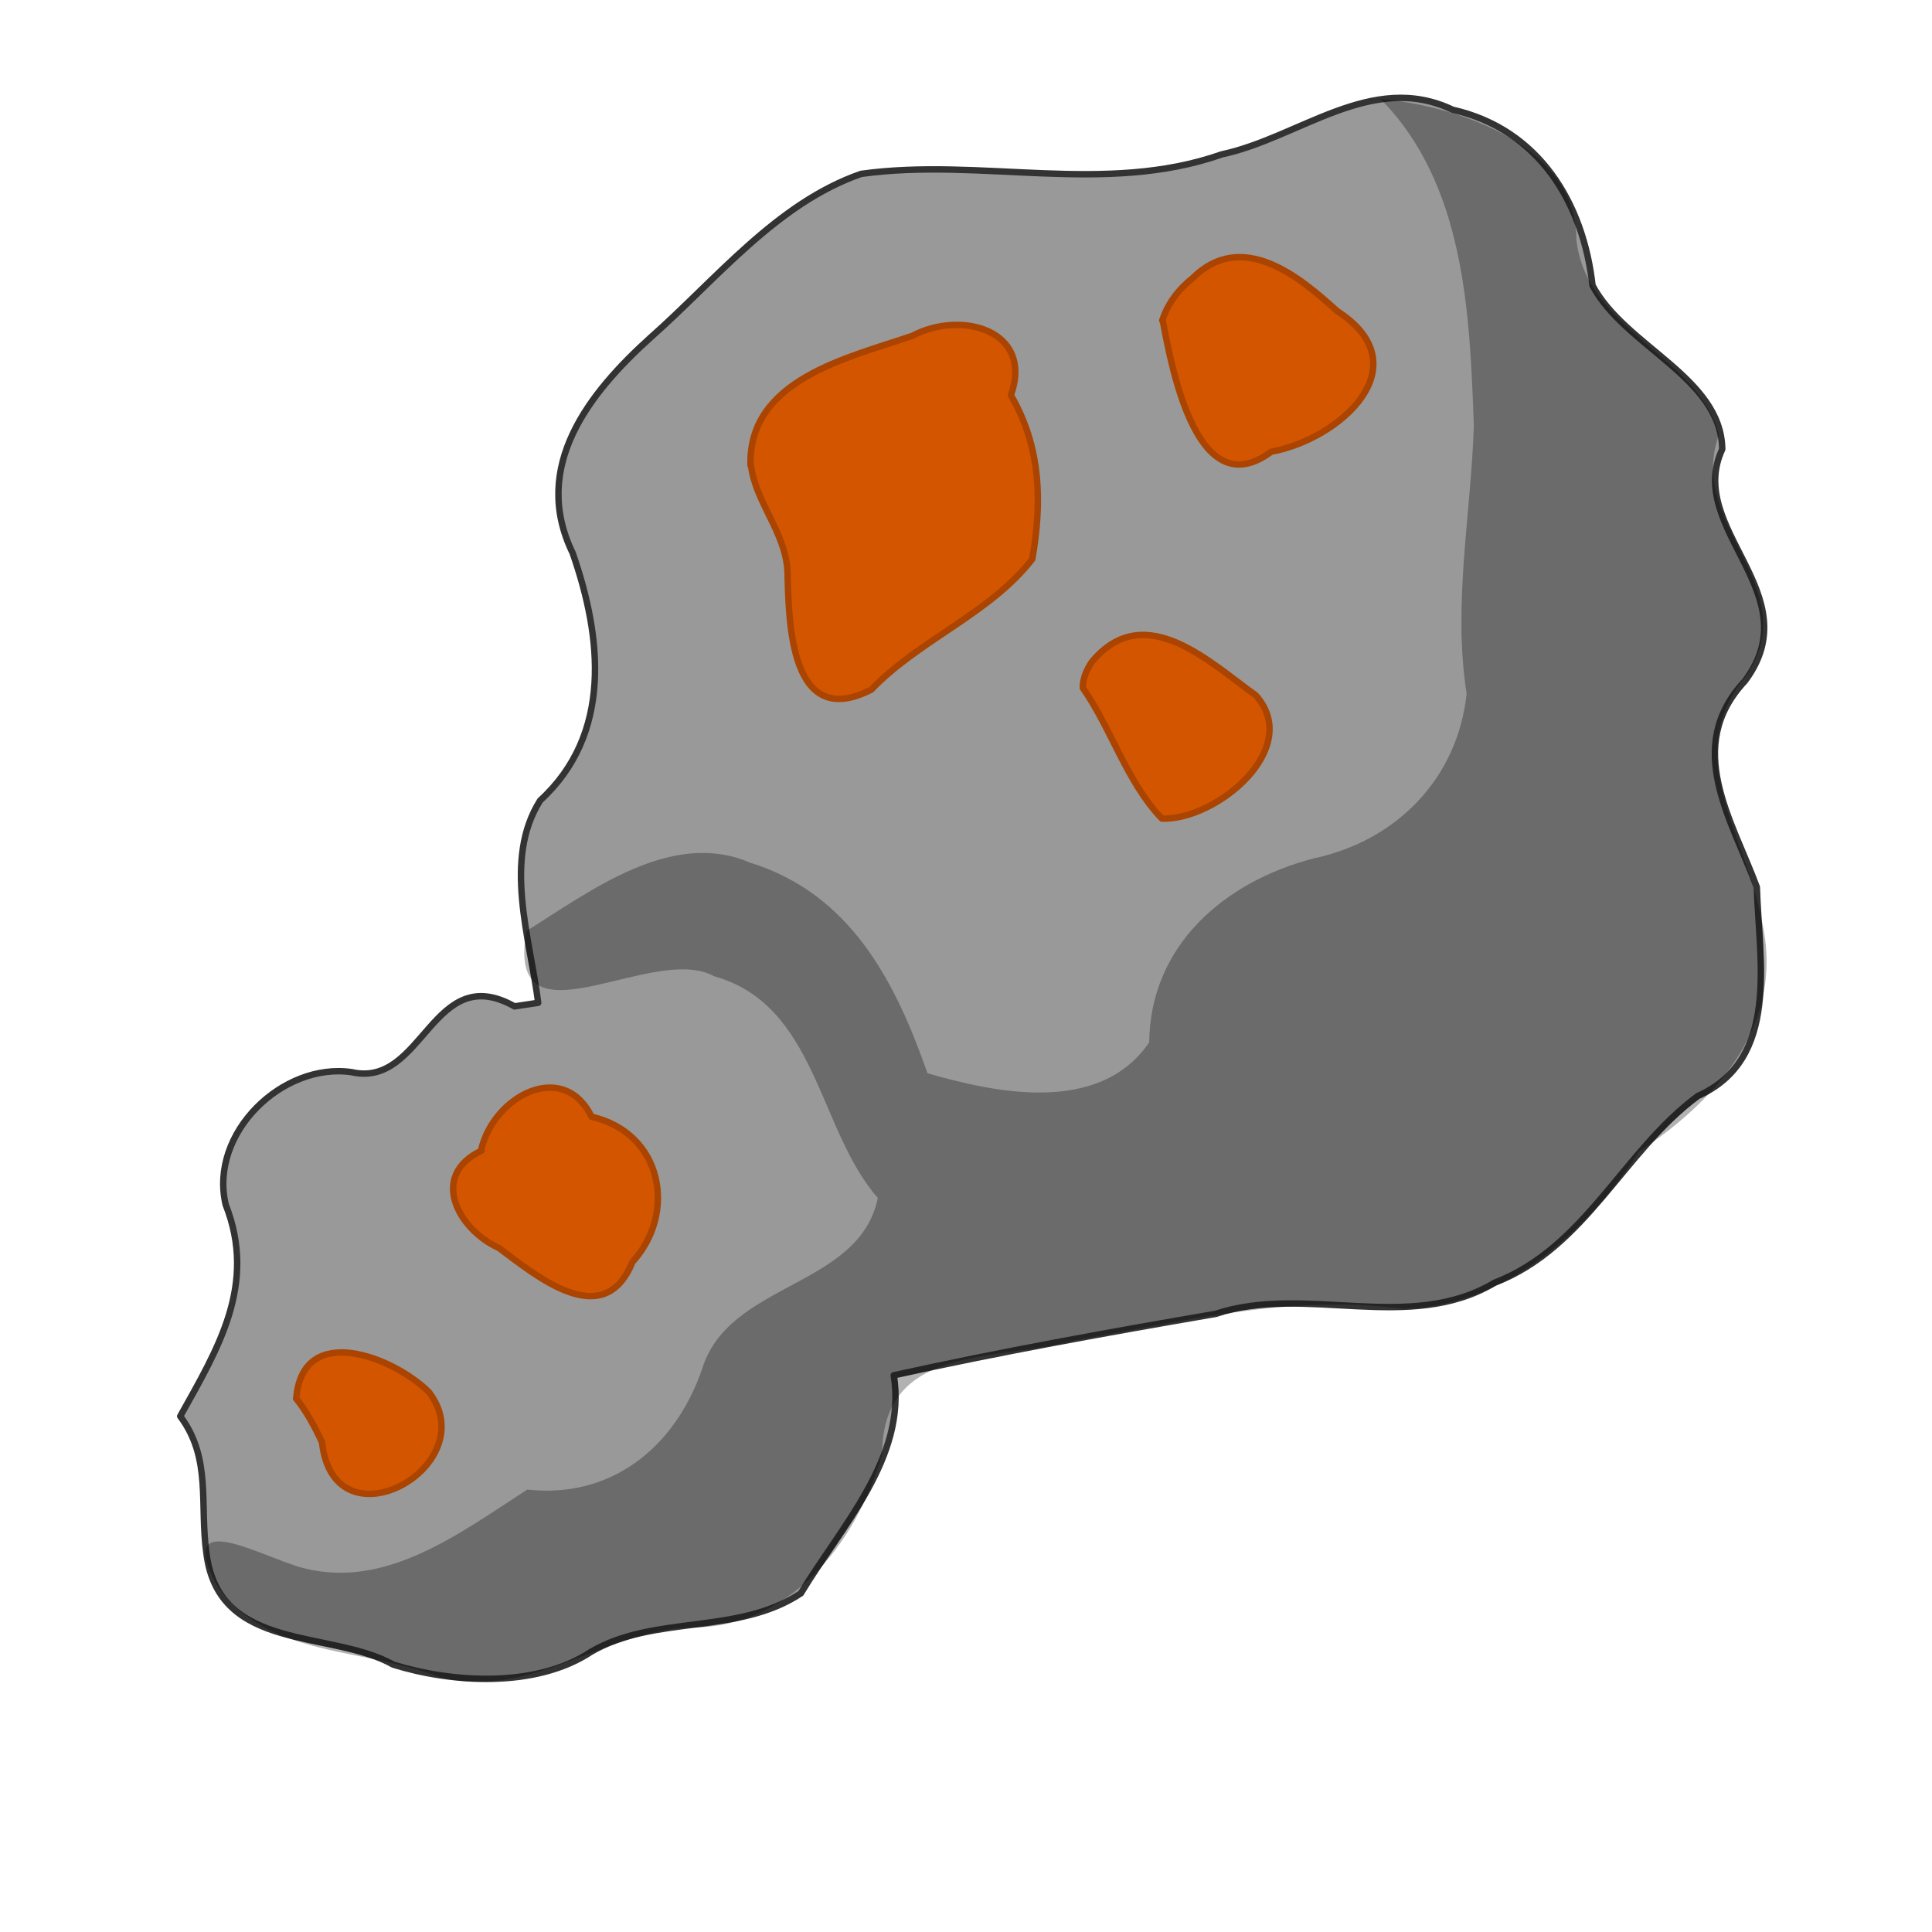
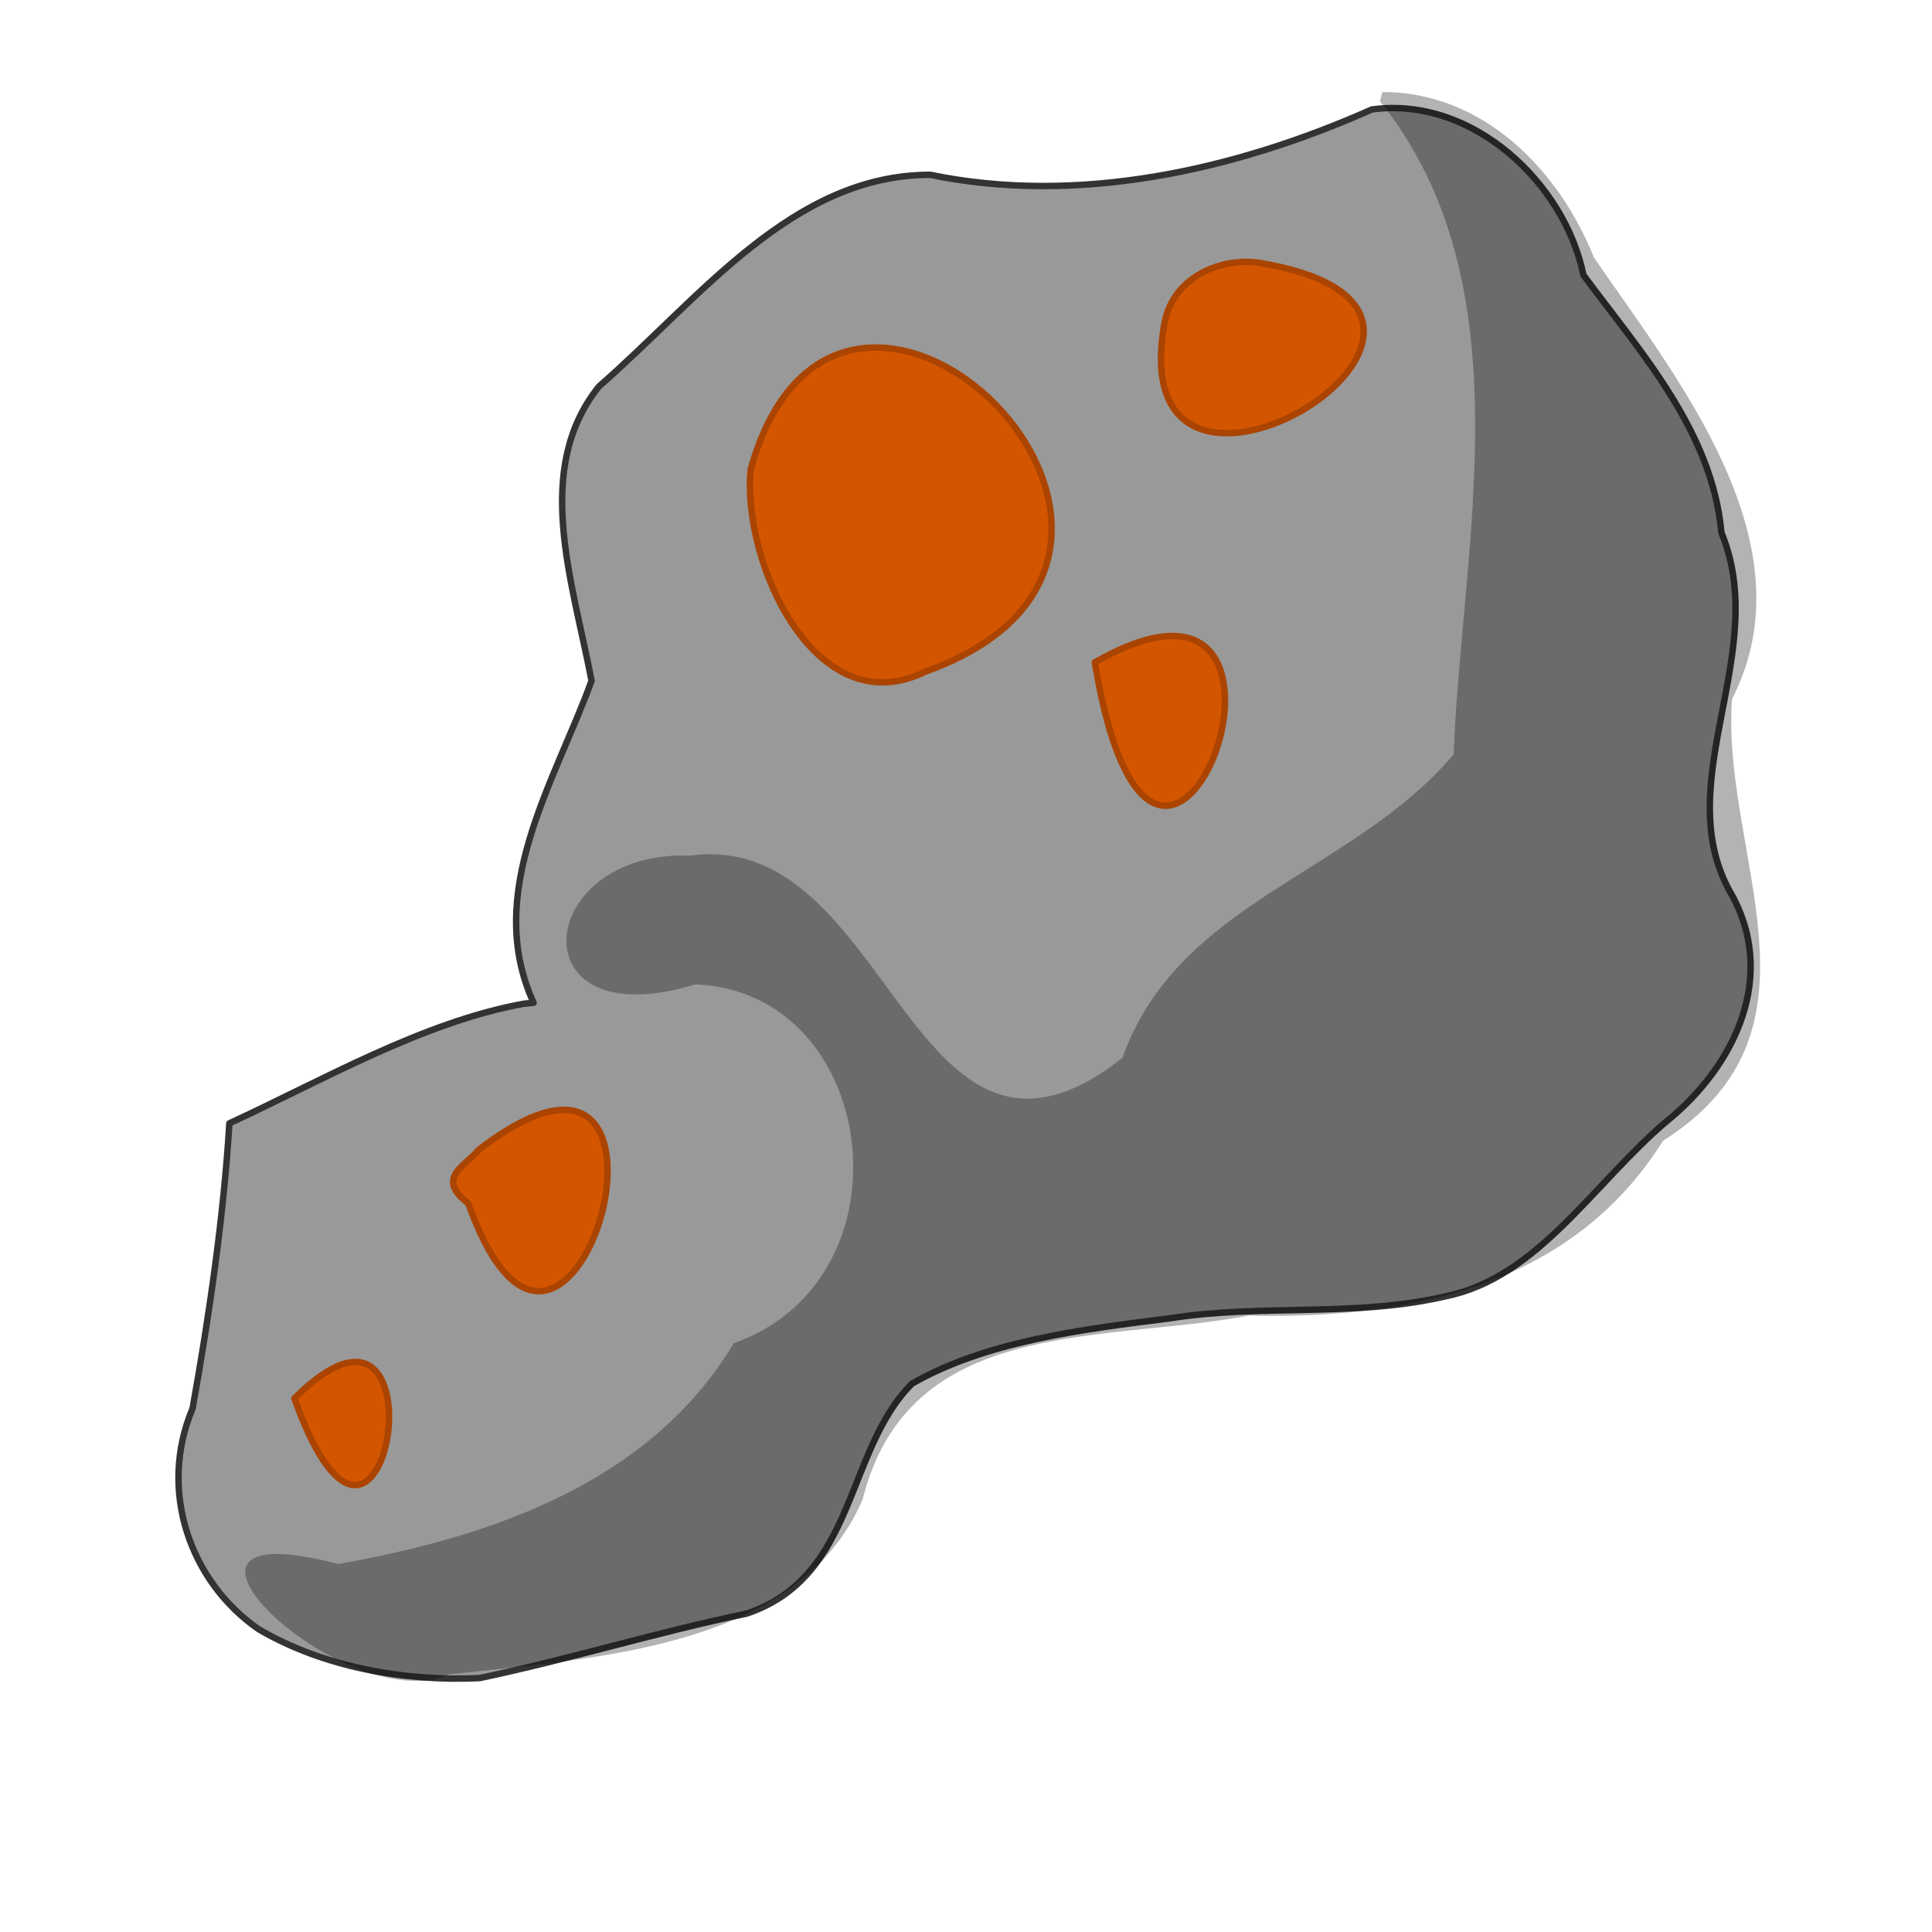
<svg xmlns="http://www.w3.org/2000/svg" width="210mm" height="210mm" version="1.1" viewBox="0 0 210 210">
-   <path d="m58.5 109c-0.896-7.08-3.84-15.6 0.22-22 7.84-7.19 6.73-17.7 3.52-26.9-4.56-9.38 1.81-17.4 8.46-23.4 7.17-6.33 13.7-14.6 22.9-17.8 13-1.81 26.5 2.35 39.2-2.12 8.44-1.8 16.3-9.06 25.1-4.85 9.43 2.13 14.2 10.2 15.2 19.1 3.53 6.64 14 10 14.1 17.8-4.05 8.68 9.58 15.7 2.46 25.2-6.69 7.16-1.44 15 1.3 22.4 0.235 7.99 2.55 18.7-6.41 22.7-8.12 6-12.2 16.5-22.1 20.3-9.25 5.53-20.5 0.134-30.3 3.38-11.7 2.01-23.4 4.12-35 6.68 1.45 8.93-5.78 16.5-10.1 23.7-6.87 4.55-15.9 2.31-22.8 6.35-6.04 4-15.2 3.36-21.5 1.4-6.78-3.81-18.9-1.34-20.3-12-0.778-5.44 0.575-10.4-2.86-15 4.11-7.36 8.36-14.3 4.94-23-1.83-7.81 6.22-15.5 13.7-14.4 7.82 1.77 8.74-12.2 17.7-7.15l1.11-0.17z" fill="#999" stroke="#333" stroke-dashoffset="2.69" stroke-linecap="round" stroke-linejoin="round" stroke-width=".7" />
-   <path d="m32.2 152c0.683-8.4 10.6-4.48 14.4-0.706 6.21 7.99-10.3 17.3-11.6 5.46-0.797-1.66-1.65-3.31-2.82-4.75zm20.1-27c1.31-5.82 8.9-9.91 12-3.62 7.75 1.8 9.29 10.5 4.44 15.8-3.1 7.67-10.4 1.53-14.5-1.52-4.49-2.04-7.6-7.91-1.88-10.6zm66.5-53.2c5.71-6.67 12.8 0.29 17.7 3.78 5.17 5.78-4.3 13.6-10.2 13.4-3.77-3.87-5.52-9.81-8.6-14.2-0.024-1.07 0.457-2.08 1.05-2.94zm7.58-37c1.06 5.74 3.87 20.2 11.8 14.3 7.44-1.35 16.4-9.34 7.15-15.3-4.24-3.89-10.4-8.81-15.7-3.57-1.5 1.19-2.72 2.77-3.3 4.61zm-44.8 15.8c-0.285-9.35 10.6-11.7 17.6-14.1 5.3-2.81 13.2-0.612 10.7 6.46 3.32 5.72 3.38 11.7 2.33 17.8-4.59 5.94-12.3 8.77-17.5 14.2-8.84 4.52-8.98-7.3-9.11-12.9-0.253-4.23-3.44-7.42-3.96-11.4z" fill="#d45500" stroke="#a40" stroke-dashoffset="2.69" stroke-linecap="round" stroke-linejoin="round" stroke-width=".7" />
-   <path d="m150 10.7c9.22 9.27 9.76 23.3 10.2 35.6-0.318 9.7-2.3 19.4-0.785 29.1-0.986 9.28-7.68 16-16.6 17.9-9.81 2.54-17.8 9.53-17.9 20-5.47 8.01-17 5.4-24.1 3.36-3.49-9.96-8.34-19.5-19.3-22.9-8.53-3.67-17.4 3.14-24.3 7.44-2.33 13.3 13.7 1.19 20.4 4.91 11.2 3.14 11.3 16.7 17.8 24.1-2 9.79-16.2 9.1-19.1 18.6-3 8.67-10 14.1-19 13.1-7.23 4.65-15.3 10.9-24.4 8.52-4.43-1.17-14-6.82-9.34 1.88 5.46 7.96 16.2 6.76 24.2 10 9.88 2.39 17.3-4.68 26.8-5.41 11.1 0.341 18.5-9.05 21.3-18.8 0.026-12.1 12.5-10.1 20.9-12.4 11.8-2.07 23.7-5.07 35.7-3.44 11.1-0.254 20-8.36 25.7-17.1 8.82-5.85 16.1-14.3 13.2-25.6-1.72-9.16-8.77-17.5-1.5-26.2 6.33-9.63-6.65-16.3-3.03-26.1-2.18-8.55-14.4-11.3-15.5-21.2 0.051-10.2-12.7-14.5-21.2-15.3z" opacity=".304" />
+   <path d="m58 109c-5.5-12 2.3-24 6.3-35-2.1-11-6.4-23 0.81-32 11-9.6 21-23 36-23 16 3.3 33-0.43 48-7.1 11-1.5 21 8.1 23 18 6.3 8.5 14 17 15 28 5.4 13-5.7 27 0.92 39 5.3 9.1 0.55 19-6.9 25-7.9 6.7-14 17-24 19-9.8 2.3-20 0.81-30 2.4-9.6 1.2-20 2.5-28 7.1-7.3 7.3-6 21-18 25-9.7 2-19 4.9-29 7-8.2 0.4-17-1.2-24-5.3-7.4-5.1-11-15-7.2-24 1.8-10 3.4-21 4-31 10-4.6 21-11 32-13z" fill="#999" stroke="#333" stroke-dashoffset="2.7" stroke-linecap="round" stroke-linejoin="round" stroke-width=".7" />
+   <path d="m32 152c17-17 10 28 0 0zm20-27c26-20 10 37-1.1 5.8-3.7-2.8-0.19-4.1 1.1-5.8zm67-53c28-16 7 42 0 0zm7.6-37c-5.2 28 42-0.66 11-6.3-4.4-1-10 1.2-11 6.3zm-45 16c9.8-35 55 9.1 19 22-12 5.9-20-12-19-22z" fill="#d45500" stroke="#a40" stroke-dashoffset="2.7" stroke-linecap="round" stroke-linejoin="round" stroke-width=".7" />
+   <path d="m150 11c16 20 8.9 48 8 71-11 13-30 16-36 33-23 18-25-25-47-22-17-0.62-19 20 0.56 14 20 0.75 24 32 4.2 39-9 15-26 21-43 24-24-6.3 0.86 17 12 12 16-1.8 38-2.8 45-19 5-20 26-17 42-20 17 0.39 35-3 45-19 19-12 6.3-31 7.5-48 8.7-17-6.1-35-15-48-3.8-9.5-12-18-23-18z" opacity=".3" />
</svg>
